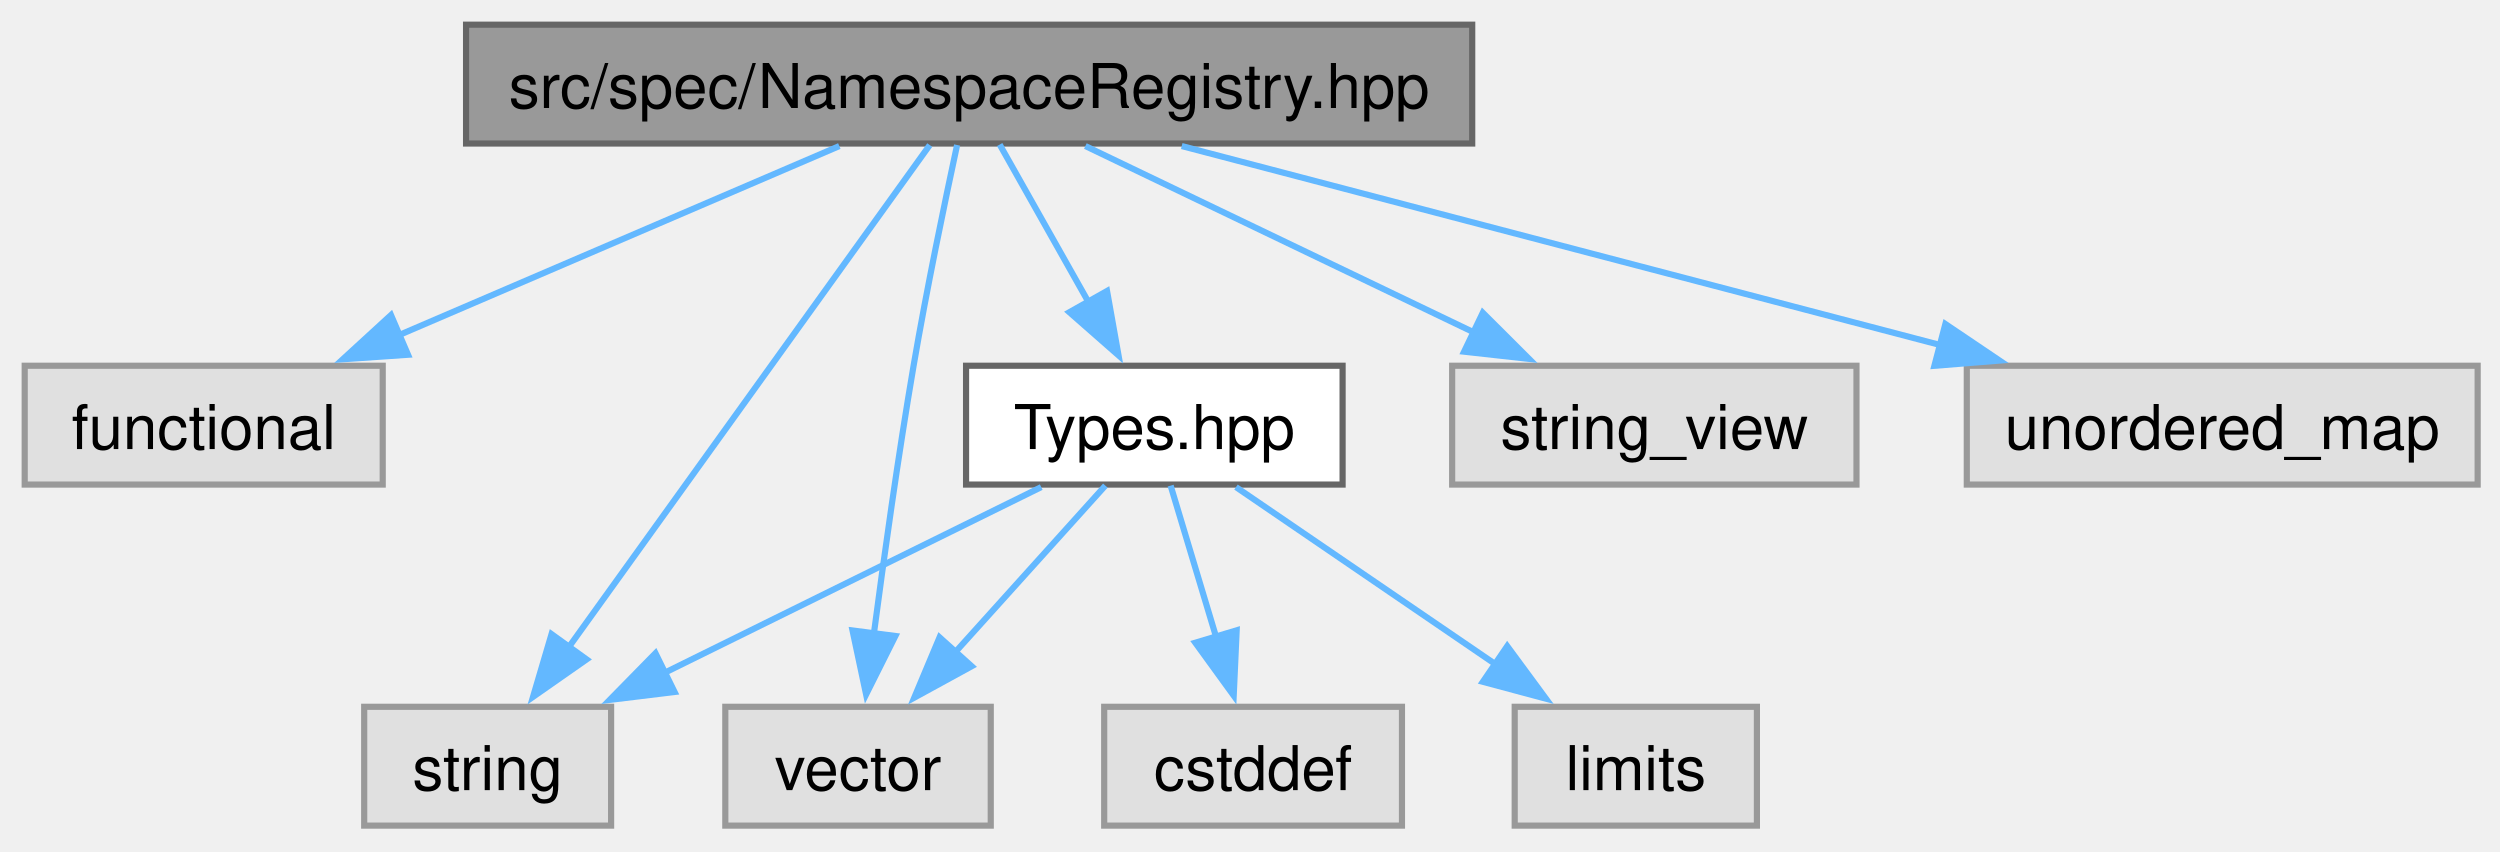
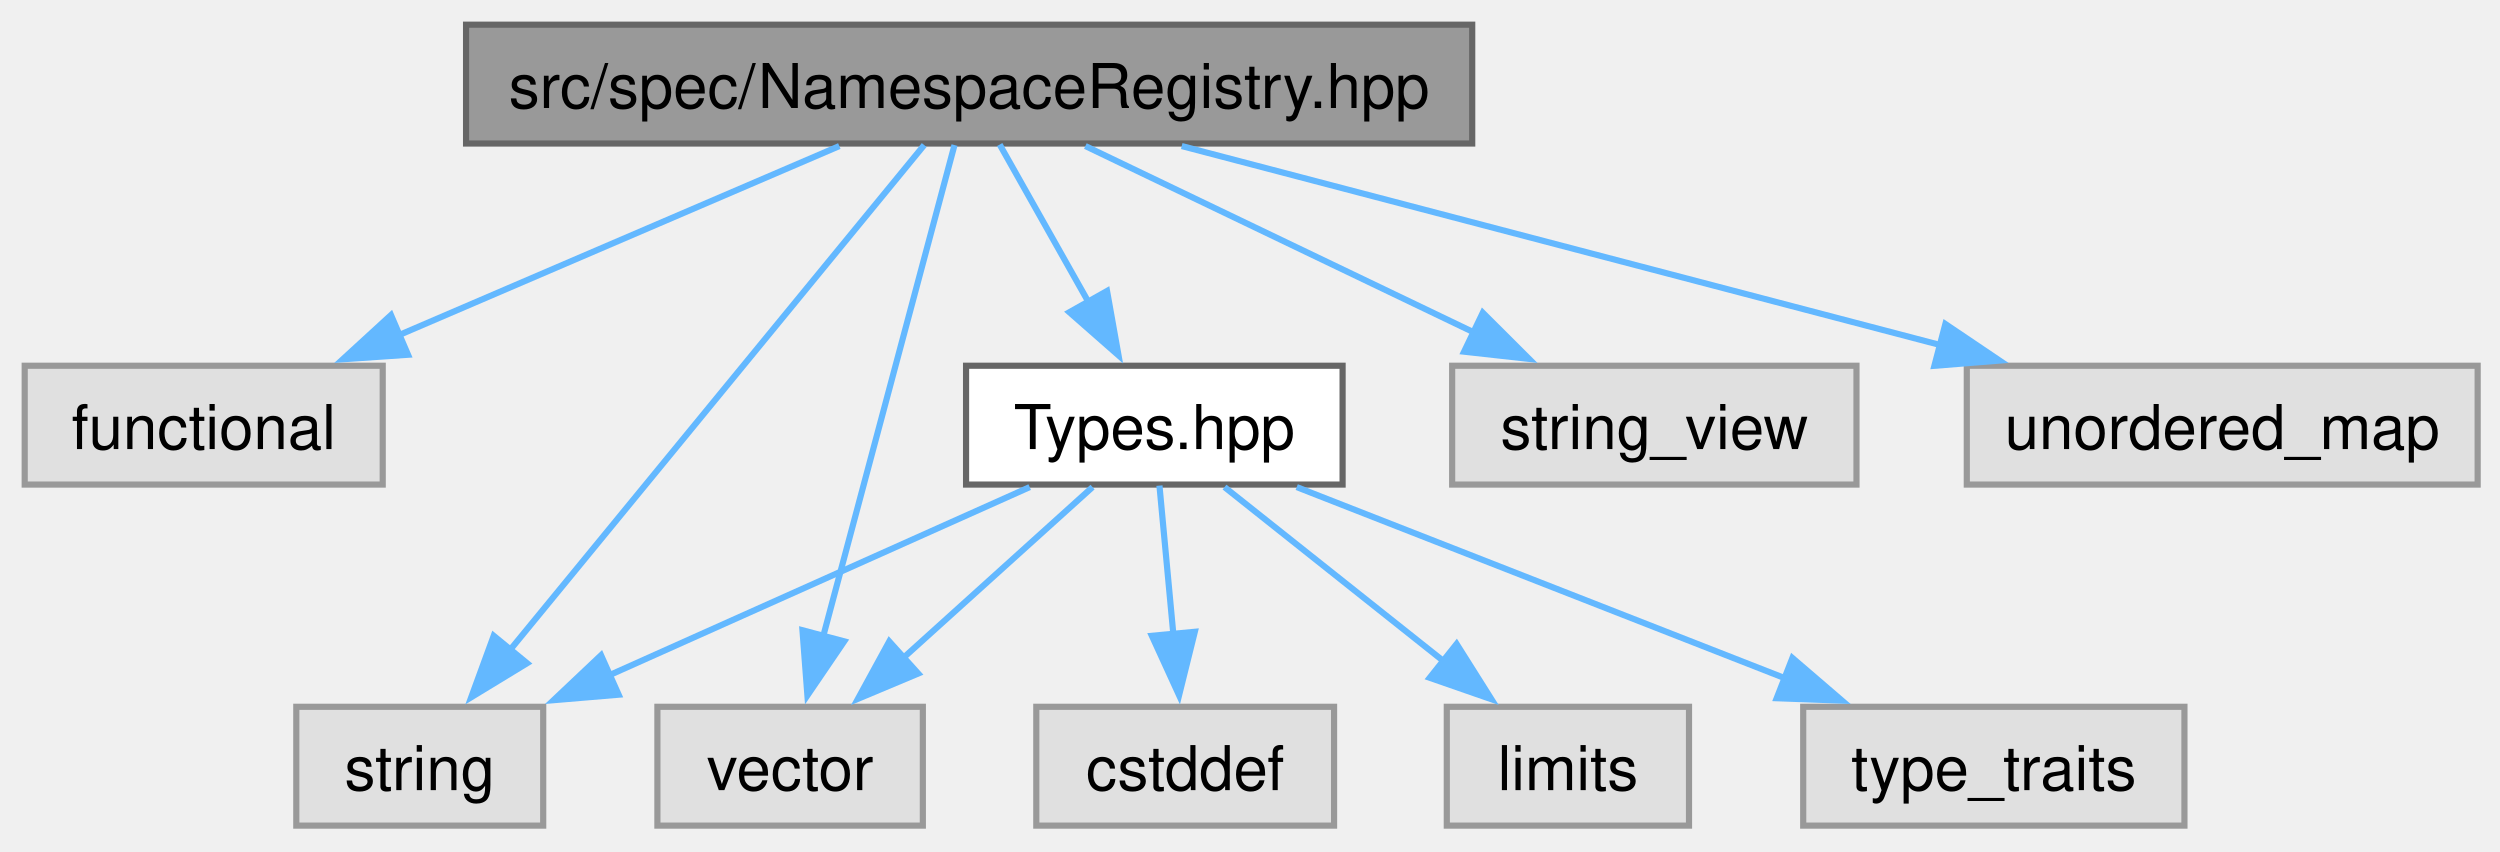
<svg xmlns="http://www.w3.org/2000/svg" xmlns:xlink="http://www.w3.org/1999/xlink" width="405pt" height="138pt" viewBox="0.00 0.00 405.00 138.00">
  <g id="graph0" class="graph" transform="scale(1 1) rotate(0) translate(4 133.75)">
    <g id="Node000001" class="node">
      <g id="a_Node000001">
        <a xlink:title=" ">
          <polygon fill="#999999" stroke="#666666" points="234.5,-129.75 71.5,-129.75 71.5,-110.5 234.5,-110.5 234.5,-129.75" />
          <text xml:space="preserve" text-anchor="middle" x="153" y="-116.25" font-family="Helvetica,sans-Serif" font-size="10.00">src/spec/NamespaceRegistry.hpp</text>
        </a>
      </g>
    </g>
    <g id="Node000002" class="node">
      <g id="a_Node000002">
        <a xlink:title=" ">
          <polygon fill="#e0e0e0" stroke="#999999" points="58,-74.5 0,-74.5 0,-55.25 58,-55.25 58,-74.5" />
          <text xml:space="preserve" text-anchor="middle" x="29" y="-61" font-family="Helvetica,sans-Serif" font-size="10.00">functional</text>
        </a>
      </g>
    </g>
    <g id="edge1_Node000001_Node000002" class="edge">
      <g id="a_edge1_Node000001_Node000002">
        <a xlink:title=" ">
          <path fill="none" stroke="#63b8ff" d="M131.97,-110.09C112.37,-101.68 82.89,-89.02 60.49,-79.4" />
          <polygon fill="#63b8ff" stroke="#63b8ff" points="62.1,-76.28 51.53,-75.55 59.34,-82.71 62.1,-76.28" />
        </a>
      </g>
    </g>
    <g id="Node000003" class="node">
      <g id="a_Node000003">
        <a xlink:title=" ">
-           <polygon fill="#e0e0e0" stroke="#999999" points="95,-19.25 55,-19.25 55,0 95,0 95,-19.25" />
-           <text xml:space="preserve" text-anchor="middle" x="75" y="-5.75" font-family="Helvetica,sans-Serif" font-size="10.00">string</text>
+           <polygon fill="#e0e0e0" stroke="#999999" points="84,-19.25 44,-19.25 44,0 84,0 84,-19.25" />
+           <text xml:space="preserve" text-anchor="middle" x="64" y="-5.75" font-family="Helvetica,sans-Serif" font-size="10.00">string</text>
        </a>
      </g>
    </g>
    <g id="edge2_Node000001_Node000003" class="edge">
      <g id="a_edge2_Node000001_Node000003">
        <a xlink:title=" ">
-           <path fill="none" stroke="#63b8ff" d="M146.62,-110.25C133.88,-92.52 105.06,-52.44 88.12,-28.88" />
-           <polygon fill="#63b8ff" stroke="#63b8ff" points="91.03,-26.93 82.35,-20.86 85.35,-31.02 91.03,-26.93" />
+           <path fill="none" stroke="#63b8ff" d="M145.72,-110.25C131.05,-92.36 97.71,-51.72 78.46,-28.25" />
+           <polygon fill="#63b8ff" stroke="#63b8ff" points="81.39,-26.31 72.34,-20.8 75.98,-30.75 81.39,-26.31" />
        </a>
      </g>
    </g>
    <g id="Node000004" class="node">
      <g id="a_Node000004">
        <a xlink:title=" ">
          <polygon fill="#e0e0e0" stroke="#999999" points="296.75,-74.5 231.25,-74.5 231.25,-55.25 296.75,-55.25 296.75,-74.5" />
          <text xml:space="preserve" text-anchor="middle" x="264" y="-61" font-family="Helvetica,sans-Serif" font-size="10.00">string_view</text>
        </a>
      </g>
    </g>
    <g id="edge3_Node000001_Node000004" class="edge">
      <g id="a_edge3_Node000001_Node000004">
        <a xlink:title=" ">
          <path fill="none" stroke="#63b8ff" d="M171.83,-110.09C189.05,-101.83 214.8,-89.48 234.71,-79.93" />
          <polygon fill="#63b8ff" stroke="#63b8ff" points="236.21,-83.09 243.71,-75.61 233.18,-76.78 236.21,-83.09" />
        </a>
      </g>
    </g>
    <g id="Node000005" class="node">
      <g id="a_Node000005">
        <a xlink:title=" ">
          <polygon fill="#e0e0e0" stroke="#999999" points="397.38,-74.5 314.62,-74.5 314.62,-55.25 397.38,-55.25 397.38,-74.5" />
          <text xml:space="preserve" text-anchor="middle" x="356" y="-61" font-family="Helvetica,sans-Serif" font-size="10.00">unordered_map</text>
        </a>
      </g>
    </g>
    <g id="edge4_Node000001_Node000005" class="edge">
      <g id="a_edge4_Node000001_Node000005">
        <a xlink:title=" ">
          <path fill="none" stroke="#63b8ff" d="M187.44,-110.09C221.27,-101.22 273.09,-87.62 310.34,-77.85" />
          <polygon fill="#63b8ff" stroke="#63b8ff" points="311.15,-81.26 319.93,-75.34 309.37,-74.49 311.15,-81.26" />
        </a>
      </g>
    </g>
    <g id="Node000006" class="node">
      <g id="a_Node000006">
        <a xlink:title=" ">
-           <polygon fill="#e0e0e0" stroke="#999999" points="156.5,-19.25 113.5,-19.25 113.5,0 156.5,0 156.5,-19.25" />
-           <text xml:space="preserve" text-anchor="middle" x="135" y="-5.75" font-family="Helvetica,sans-Serif" font-size="10.00">vector</text>
+           <polygon fill="#e0e0e0" stroke="#999999" points="145.5,-19.25 102.5,-19.25 102.5,0 145.5,0 145.5,-19.25" />
+           <text xml:space="preserve" text-anchor="middle" x="124" y="-5.75" font-family="Helvetica,sans-Serif" font-size="10.00">vector</text>
        </a>
      </g>
    </g>
    <g id="edge5_Node000001_Node000006" class="edge">
      <g id="a_edge5_Node000001_Node000006">
        <a xlink:title=" ">
-           <path fill="none" stroke="#63b8ff" d="M151.05,-110.26C149.12,-101.28 146.13,-86.96 144,-74.5 141.51,-59.93 139.19,-43.4 137.53,-30.81" />
-           <polygon fill="#63b8ff" stroke="#63b8ff" points="141.05,-30.72 136.31,-21.25 134.11,-31.61 141.05,-30.72" />
+           <path fill="none" stroke="#63b8ff" d="M150.63,-110.25C146,-92.92 135.65,-54.23 129.31,-30.49" />
+           <polygon fill="#63b8ff" stroke="#63b8ff" points="132.76,-29.85 126.8,-21.09 126,-31.65 132.76,-29.85" />
        </a>
      </g>
    </g>
    <g id="Node000007" class="node">
      <g id="a_Node000007">
        <a xlink:href="_types_8hpp.html" target="_top" xlink:title=" ">
          <polygon fill="white" stroke="#666666" points="213.5,-74.5 152.5,-74.5 152.5,-55.25 213.5,-55.25 213.5,-74.5" />
          <text xml:space="preserve" text-anchor="middle" x="183" y="-61" font-family="Helvetica,sans-Serif" font-size="10.00">Types.hpp</text>
        </a>
      </g>
    </g>
    <g id="edge6_Node000001_Node000007" class="edge">
      <g id="a_edge6_Node000001_Node000007">
        <a xlink:title=" ">
          <path fill="none" stroke="#63b8ff" d="M157.95,-110.33C161.88,-103.36 167.51,-93.37 172.44,-84.62" />
          <polygon fill="#63b8ff" stroke="#63b8ff" points="175.34,-86.61 177.2,-76.18 169.24,-83.17 175.34,-86.61" />
        </a>
      </g>
    </g>
    <g id="edge9_Node000007_Node000003" class="edge">
      <g id="a_edge9_Node000007_Node000003">
        <a xlink:title=" ">
-           <path fill="none" stroke="#63b8ff" d="M164.68,-54.84C147.92,-46.58 122.87,-34.23 103.5,-24.68" />
-           <polygon fill="#63b8ff" stroke="#63b8ff" points="105.28,-21.65 94.77,-20.37 102.19,-27.93 105.28,-21.65" />
+           <path fill="none" stroke="#63b8ff" d="M162.81,-54.84C144.09,-46.47 115.98,-33.88 94.52,-24.28" />
+           <polygon fill="#63b8ff" stroke="#63b8ff" points="96.22,-21.21 85.67,-20.32 93.37,-27.6 96.22,-21.21" />
        </a>
      </g>
    </g>
-     <g id="edge10_Node000007_Node000006" class="edge">
-       <g id="a_edge10_Node000007_Node000006">
+     <g id="edge11_Node000007_Node000006" class="edge">
+       <g id="a_edge11_Node000007_Node000006">
        <a xlink:title=" ">
-           <path fill="none" stroke="#63b8ff" d="M175.07,-55.08C168.44,-47.73 158.78,-37.01 150.61,-27.94" />
-           <polygon fill="#63b8ff" stroke="#63b8ff" points="153.41,-25.82 144.11,-20.73 148.21,-30.5 153.41,-25.82" />
+           <path fill="none" stroke="#63b8ff" d="M172.99,-54.84C164.63,-47.3 152.5,-36.35 142.4,-27.23" />
+           <polygon fill="#63b8ff" stroke="#63b8ff" points="144.75,-24.64 134.98,-20.54 140.06,-29.84 144.75,-24.64" />
        </a>
      </g>
    </g>
    <g id="Node000008" class="node">
      <g id="a_Node000008">
        <a xlink:title=" ">
-           <polygon fill="#e0e0e0" stroke="#999999" points="223.12,-19.25 174.88,-19.25 174.88,0 223.12,0 223.12,-19.25" />
-           <text xml:space="preserve" text-anchor="middle" x="199" y="-5.75" font-family="Helvetica,sans-Serif" font-size="10.00">cstddef</text>
+           <polygon fill="#e0e0e0" stroke="#999999" points="212.12,-19.25 163.88,-19.25 163.88,0 212.12,0 212.12,-19.25" />
+           <text xml:space="preserve" text-anchor="middle" x="188" y="-5.75" font-family="Helvetica,sans-Serif" font-size="10.00">cstddef</text>
        </a>
      </g>
    </g>
    <g id="edge7_Node000007_Node000008" class="edge">
      <g id="a_edge7_Node000007_Node000008">
        <a xlink:title=" ">
-           <path fill="none" stroke="#63b8ff" d="M185.64,-55.08C187.64,-48.42 190.48,-38.99 193.02,-30.53" />
-           <polygon fill="#63b8ff" stroke="#63b8ff" points="196.34,-31.64 195.86,-21.06 189.64,-29.63 196.34,-31.64" />
+           <path fill="none" stroke="#63b8ff" d="M183.83,-55.08C184.44,-48.49 185.32,-39.21 186.1,-30.82" />
+           <polygon fill="#63b8ff" stroke="#63b8ff" points="189.56,-31.4 187.01,-21.12 182.6,-30.75 189.56,-31.4" />
        </a>
      </g>
    </g>
    <g id="Node000009" class="node">
      <g id="a_Node000009">
        <a xlink:title=" ">
-           <polygon fill="#e0e0e0" stroke="#999999" points="280.62,-19.25 241.38,-19.25 241.38,0 280.62,0 280.62,-19.25" />
-           <text xml:space="preserve" text-anchor="middle" x="261" y="-5.75" font-family="Helvetica,sans-Serif" font-size="10.00">limits</text>
+           <polygon fill="#e0e0e0" stroke="#999999" points="269.62,-19.25 230.38,-19.25 230.38,0 269.62,0 269.62,-19.25" />
+           <text xml:space="preserve" text-anchor="middle" x="250" y="-5.75" font-family="Helvetica,sans-Serif" font-size="10.00">limits</text>
        </a>
      </g>
    </g>
    <g id="edge8_Node000007_Node000009" class="edge">
      <g id="a_edge8_Node000007_Node000009">
        <a xlink:title=" ">
-           <path fill="none" stroke="#63b8ff" d="M196.23,-54.84C207.77,-46.96 224.77,-35.36 238.45,-26.02" />
-           <polygon fill="#63b8ff" stroke="#63b8ff" points="240.17,-29.08 246.45,-20.56 236.22,-23.3 240.17,-29.08" />
+           <path fill="none" stroke="#63b8ff" d="M194.37,-54.84C204.05,-47.15 218.2,-35.9 229.81,-26.68" />
+           <polygon fill="#63b8ff" stroke="#63b8ff" points="231.97,-29.43 237.62,-20.47 227.61,-23.95 231.97,-29.43" />
+         </a>
+       </g>
+     </g>
+     <g id="Node000010" class="node">
+       <g id="a_Node000010">
+         <a xlink:title=" ">
+           <polygon fill="#e0e0e0" stroke="#999999" points="349.88,-19.25 288.12,-19.25 288.12,0 349.88,0 349.88,-19.25" />
+           <text xml:space="preserve" text-anchor="middle" x="319" y="-5.75" font-family="Helvetica,sans-Serif" font-size="10.00">type_traits</text>
+         </a>
+       </g>
+     </g>
+     <g id="edge10_Node000007_Node000010" class="edge">
+       <g id="a_edge10_Node000007_Node000010">
+         <a xlink:title=" ">
+           <path fill="none" stroke="#63b8ff" d="M206.07,-54.84C227.76,-46.35 260.48,-33.54 285.13,-23.89" />
+           <polygon fill="#63b8ff" stroke="#63b8ff" points="286.37,-27.16 294.41,-20.25 283.82,-20.64 286.37,-27.16" />
        </a>
      </g>
    </g>
  </g>
</svg>
